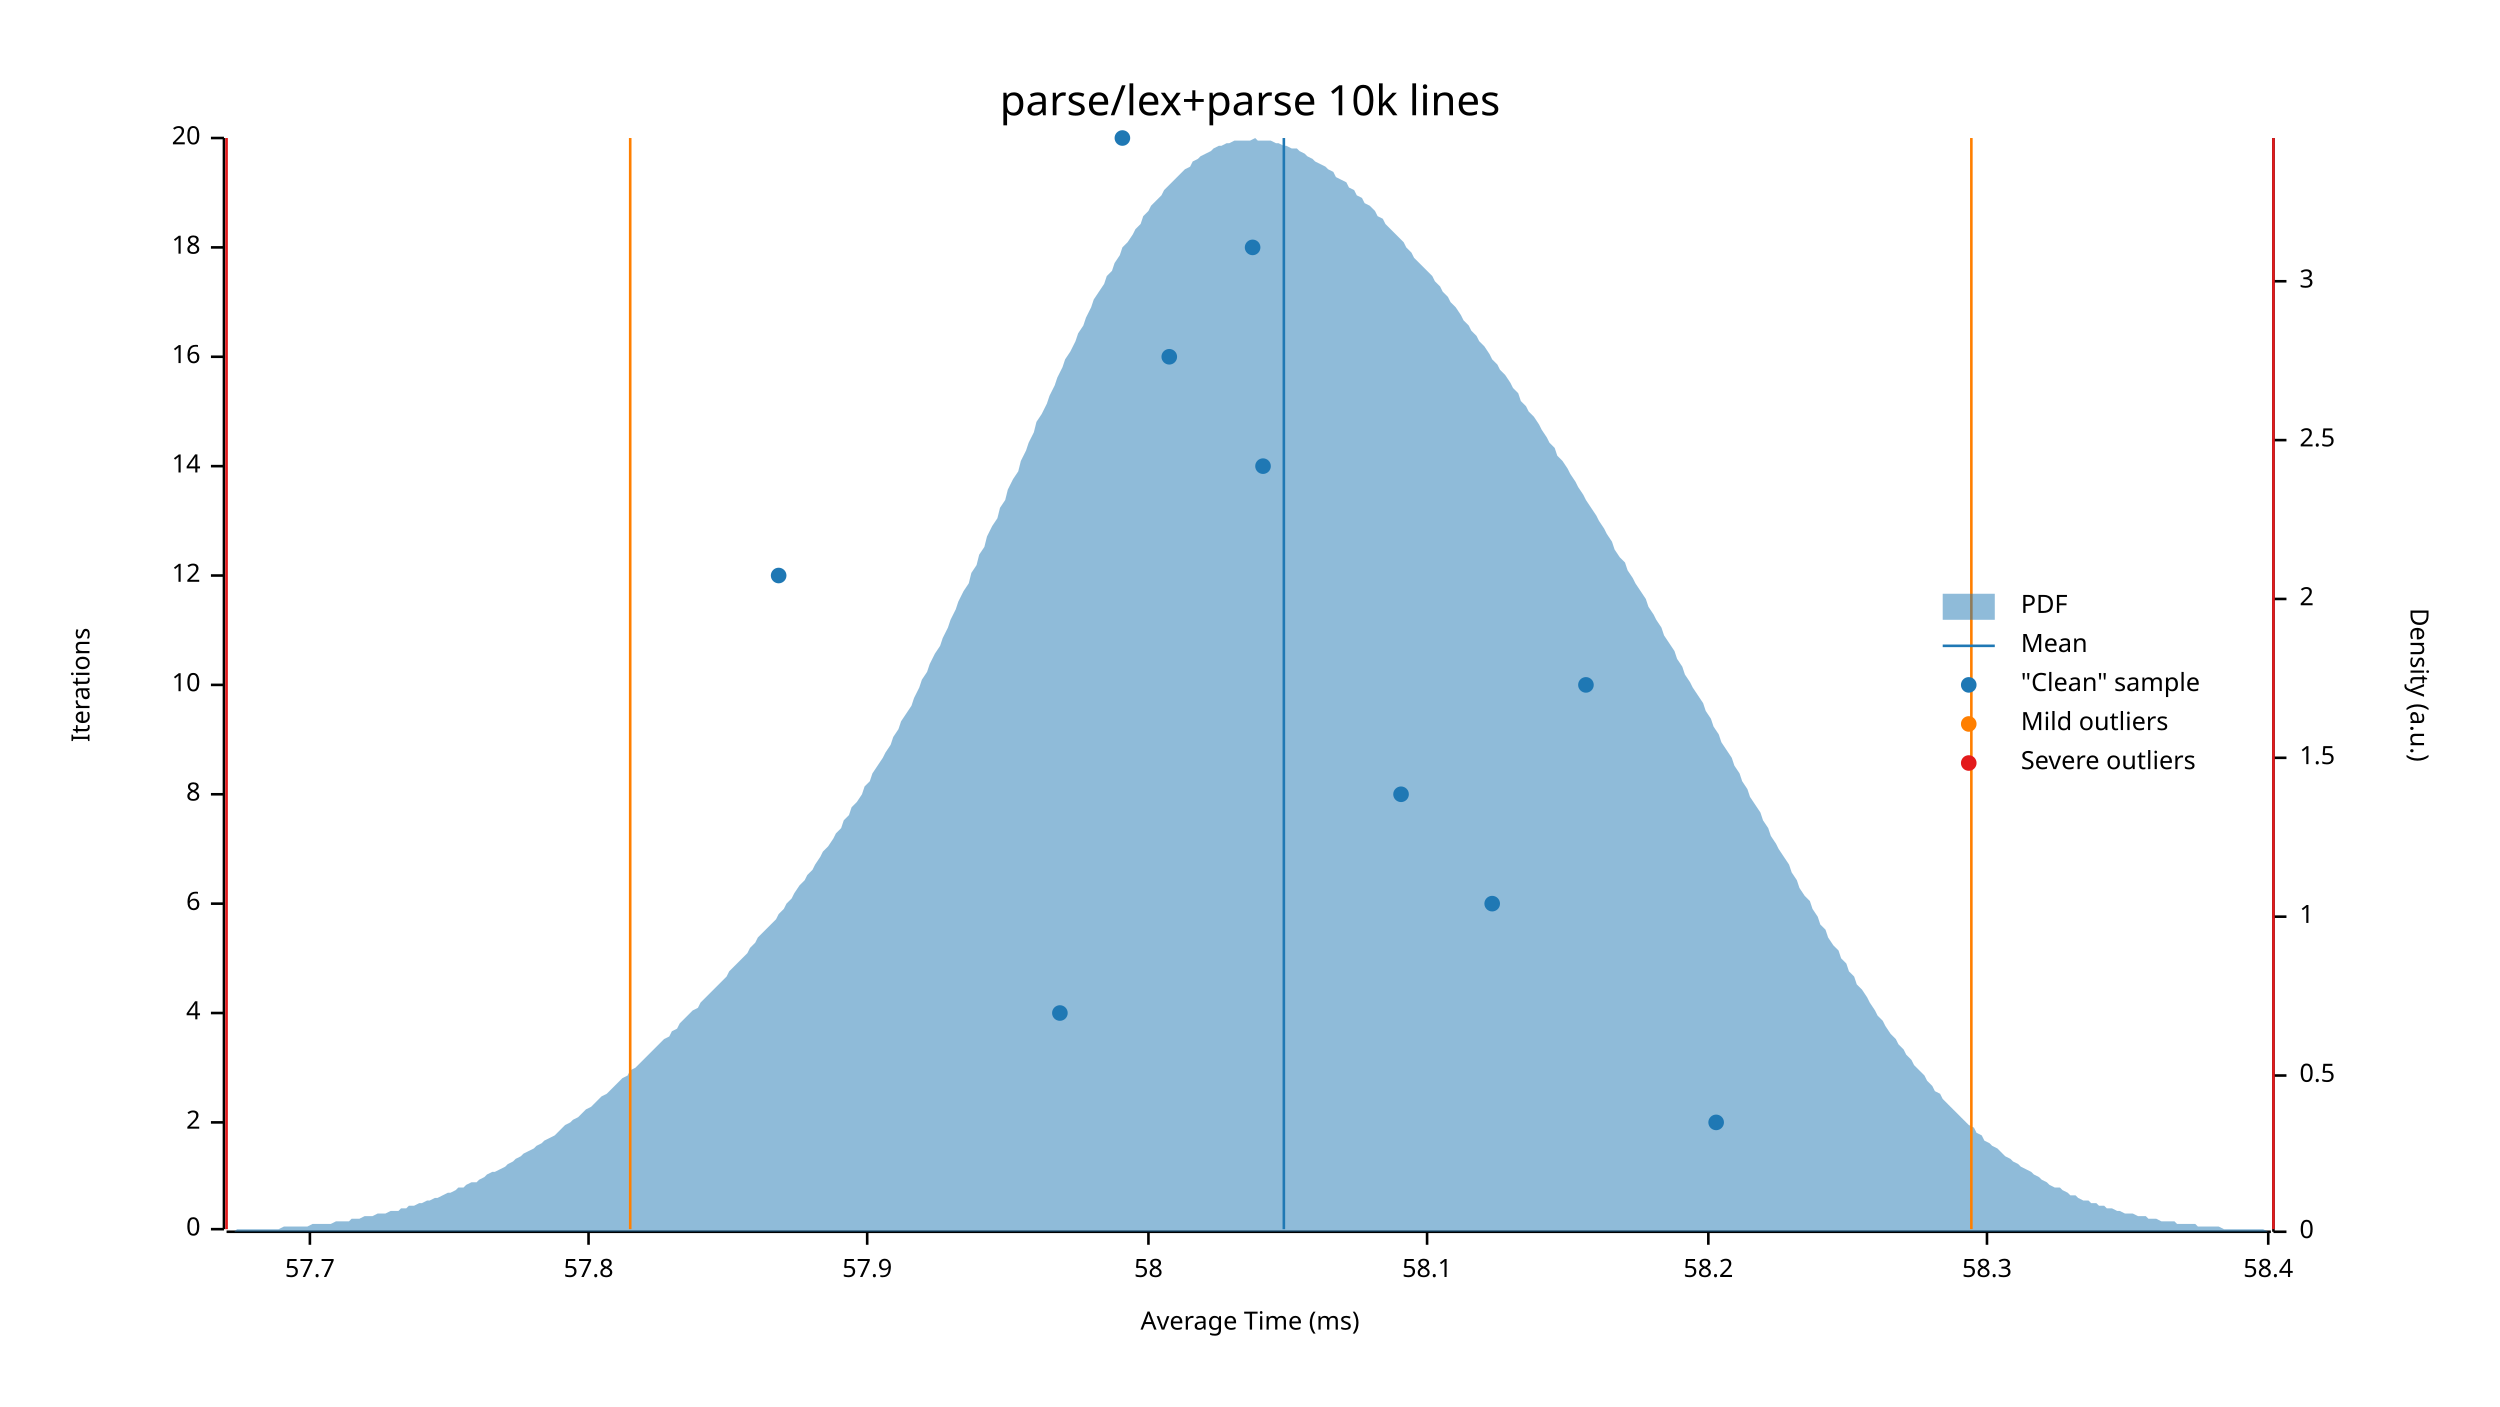
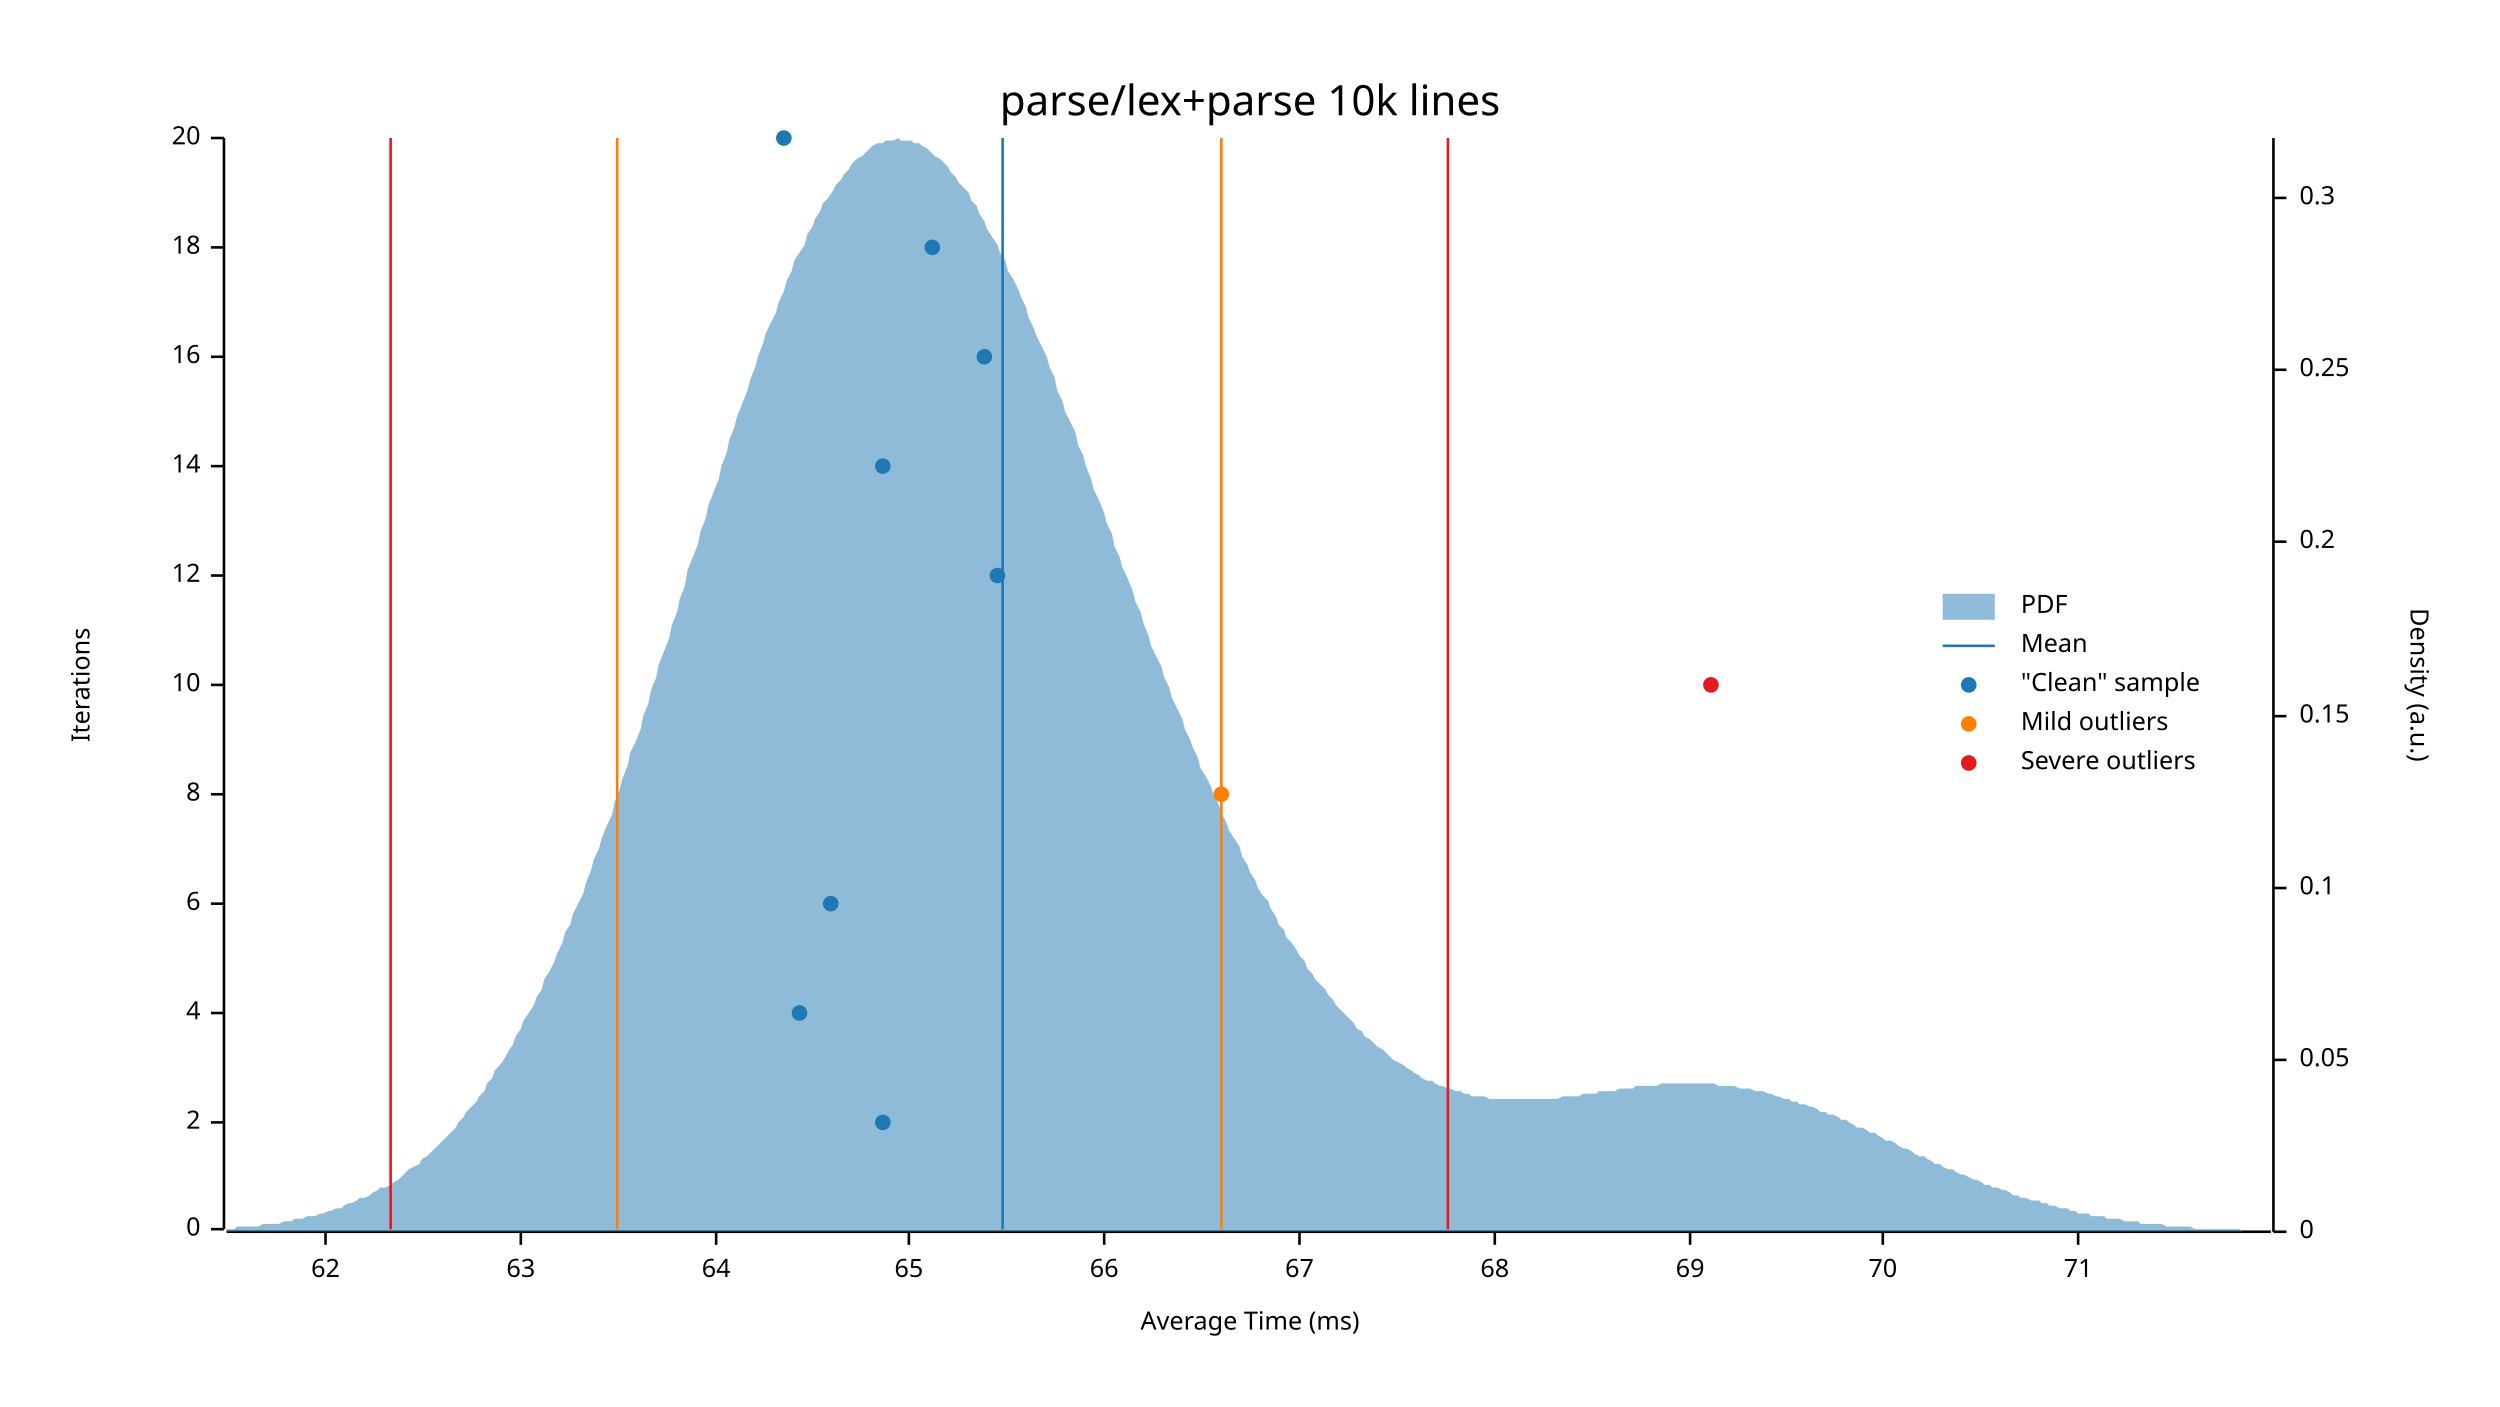
<svg xmlns="http://www.w3.org/2000/svg" width="960" height="540" viewBox="0 0 960 540">
  <text x="480" y="32" dy="0.76em" text-anchor="middle" font-family="sans-serif" font-size="16.129" opacity="1" fill="#000000">
parse/lex+parse 10k lines
</text>
  <text x="27" y="263" dy="0.76em" text-anchor="middle" font-family="sans-serif" font-size="9.677" opacity="1" fill="#000000" transform="rotate(270, 27, 263)">
Iterations
</text>
  <text x="480" y="513" dy="-0.5ex" text-anchor="middle" font-family="sans-serif" font-size="9.677" opacity="1" fill="#000000">
Average Time (ms)
</text>
  <polyline fill="none" opacity="1" stroke="#000000" stroke-width="1" points="86,53 86,472 " />
  <text x="77" y="472" dy="0.5ex" text-anchor="end" font-family="sans-serif" font-size="9.677" opacity="1" fill="#000000">
0
</text>
  <polyline fill="none" opacity="1" stroke="#000000" stroke-width="1" points="81,472 86,472 " />
  <text x="77" y="431" dy="0.5ex" text-anchor="end" font-family="sans-serif" font-size="9.677" opacity="1" fill="#000000">
2
</text>
  <polyline fill="none" opacity="1" stroke="#000000" stroke-width="1" points="81,431 86,431 " />
  <text x="77" y="389" dy="0.5ex" text-anchor="end" font-family="sans-serif" font-size="9.677" opacity="1" fill="#000000">
4
</text>
  <polyline fill="none" opacity="1" stroke="#000000" stroke-width="1" points="81,389 86,389 " />
  <text x="77" y="347" dy="0.5ex" text-anchor="end" font-family="sans-serif" font-size="9.677" opacity="1" fill="#000000">
6
</text>
  <polyline fill="none" opacity="1" stroke="#000000" stroke-width="1" points="81,347 86,347 " />
  <text x="77" y="305" dy="0.5ex" text-anchor="end" font-family="sans-serif" font-size="9.677" opacity="1" fill="#000000">
8
</text>
  <polyline fill="none" opacity="1" stroke="#000000" stroke-width="1" points="81,305 86,305 " />
  <text x="77" y="263" dy="0.5ex" text-anchor="end" font-family="sans-serif" font-size="9.677" opacity="1" fill="#000000">
10
</text>
  <polyline fill="none" opacity="1" stroke="#000000" stroke-width="1" points="81,263 86,263 " />
  <text x="77" y="221" dy="0.5ex" text-anchor="end" font-family="sans-serif" font-size="9.677" opacity="1" fill="#000000">
12
</text>
  <polyline fill="none" opacity="1" stroke="#000000" stroke-width="1" points="81,221 86,221 " />
  <text x="77" y="179" dy="0.5ex" text-anchor="end" font-family="sans-serif" font-size="9.677" opacity="1" fill="#000000">
14
</text>
  <polyline fill="none" opacity="1" stroke="#000000" stroke-width="1" points="81,179 86,179 " />
  <text x="77" y="137" dy="0.5ex" text-anchor="end" font-family="sans-serif" font-size="9.677" opacity="1" fill="#000000">
16
</text>
  <polyline fill="none" opacity="1" stroke="#000000" stroke-width="1" points="81,137 86,137 " />
  <text x="77" y="95" dy="0.5ex" text-anchor="end" font-family="sans-serif" font-size="9.677" opacity="1" fill="#000000">
18
</text>
  <polyline fill="none" opacity="1" stroke="#000000" stroke-width="1" points="81,95 86,95 " />
  <text x="77" y="53" dy="0.5ex" text-anchor="end" font-family="sans-serif" font-size="9.677" opacity="1" fill="#000000">
20
</text>
  <polyline fill="none" opacity="1" stroke="#000000" stroke-width="1" points="81,53 86,53 " />
  <polyline fill="none" opacity="1" stroke="#000000" stroke-width="1" points="87,473 872,473 " />
-   <text x="119" y="483" dy="0.76em" text-anchor="middle" font-family="sans-serif" font-size="9.677" opacity="1" fill="#000000">
- 57.7
+   <text x="125" y="483" dy="0.76em" text-anchor="middle" font-family="sans-serif" font-size="9.677" opacity="1" fill="#000000">
+ 62
</text>
-   <polyline fill="none" opacity="1" stroke="#000000" stroke-width="1" points="119,473 119,478 " />
-   <text x="226" y="483" dy="0.76em" text-anchor="middle" font-family="sans-serif" font-size="9.677" opacity="1" fill="#000000">
- 57.8
+   <polyline fill="none" opacity="1" stroke="#000000" stroke-width="1" points="125,473 125,478 " />
+   <text x="200" y="483" dy="0.76em" text-anchor="middle" font-family="sans-serif" font-size="9.677" opacity="1" fill="#000000">
+ 63
</text>
-   <polyline fill="none" opacity="1" stroke="#000000" stroke-width="1" points="226,473 226,478 " />
-   <text x="333" y="483" dy="0.76em" text-anchor="middle" font-family="sans-serif" font-size="9.677" opacity="1" fill="#000000">
- 57.9
+   <polyline fill="none" opacity="1" stroke="#000000" stroke-width="1" points="200,473 200,478 " />
+   <text x="275" y="483" dy="0.76em" text-anchor="middle" font-family="sans-serif" font-size="9.677" opacity="1" fill="#000000">
+ 64
</text>
-   <polyline fill="none" opacity="1" stroke="#000000" stroke-width="1" points="333,473 333,478 " />
-   <text x="441" y="483" dy="0.76em" text-anchor="middle" font-family="sans-serif" font-size="9.677" opacity="1" fill="#000000">
- 58
+   <polyline fill="none" opacity="1" stroke="#000000" stroke-width="1" points="275,473 275,478 " />
+   <text x="349" y="483" dy="0.76em" text-anchor="middle" font-family="sans-serif" font-size="9.677" opacity="1" fill="#000000">
+ 65
</text>
-   <polyline fill="none" opacity="1" stroke="#000000" stroke-width="1" points="441,473 441,478 " />
-   <text x="548" y="483" dy="0.76em" text-anchor="middle" font-family="sans-serif" font-size="9.677" opacity="1" fill="#000000">
- 58.1
+   <polyline fill="none" opacity="1" stroke="#000000" stroke-width="1" points="349,473 349,478 " />
+   <text x="424" y="483" dy="0.76em" text-anchor="middle" font-family="sans-serif" font-size="9.677" opacity="1" fill="#000000">
+ 66
</text>
-   <polyline fill="none" opacity="1" stroke="#000000" stroke-width="1" points="548,473 548,478 " />
-   <text x="656" y="483" dy="0.76em" text-anchor="middle" font-family="sans-serif" font-size="9.677" opacity="1" fill="#000000">
- 58.2
+   <polyline fill="none" opacity="1" stroke="#000000" stroke-width="1" points="424,473 424,478 " />
+   <text x="499" y="483" dy="0.76em" text-anchor="middle" font-family="sans-serif" font-size="9.677" opacity="1" fill="#000000">
+ 67
</text>
-   <polyline fill="none" opacity="1" stroke="#000000" stroke-width="1" points="656,473 656,478 " />
-   <text x="763" y="483" dy="0.76em" text-anchor="middle" font-family="sans-serif" font-size="9.677" opacity="1" fill="#000000">
- 58.3
+   <polyline fill="none" opacity="1" stroke="#000000" stroke-width="1" points="499,473 499,478 " />
+   <text x="574" y="483" dy="0.76em" text-anchor="middle" font-family="sans-serif" font-size="9.677" opacity="1" fill="#000000">
+ 68
</text>
-   <polyline fill="none" opacity="1" stroke="#000000" stroke-width="1" points="763,473 763,478 " />
-   <text x="871" y="483" dy="0.76em" text-anchor="middle" font-family="sans-serif" font-size="9.677" opacity="1" fill="#000000">
- 58.4
+   <polyline fill="none" opacity="1" stroke="#000000" stroke-width="1" points="574,473 574,478 " />
+   <text x="649" y="483" dy="0.76em" text-anchor="middle" font-family="sans-serif" font-size="9.677" opacity="1" fill="#000000">
+ 69
</text>
-   <polyline fill="none" opacity="1" stroke="#000000" stroke-width="1" points="871,473 871,478 " />
+   <polyline fill="none" opacity="1" stroke="#000000" stroke-width="1" points="649,473 649,478 " />
+   <text x="723" y="483" dy="0.76em" text-anchor="middle" font-family="sans-serif" font-size="9.677" opacity="1" fill="#000000">
+ 70
+ </text>
+   <polyline fill="none" opacity="1" stroke="#000000" stroke-width="1" points="723,473 723,478 " />
+   <text x="798" y="483" dy="0.76em" text-anchor="middle" font-family="sans-serif" font-size="9.677" opacity="1" fill="#000000">
+ 71
+ </text>
+   <polyline fill="none" opacity="1" stroke="#000000" stroke-width="1" points="798,473 798,478 " />
  <text x="933" y="263" dy="0.76em" text-anchor="middle" font-family="sans-serif" font-size="9.677" opacity="1" fill="#000000" transform="rotate(90, 933, 263)">
Density (a.u.)
</text>
  <polyline fill="none" opacity="1" stroke="#000000" stroke-width="1" points="873,53 873,473 " />
  <text x="883" y="473" dy="0.5ex" text-anchor="start" font-family="sans-serif" font-size="9.677" opacity="1" fill="#000000">
0
</text>
  <polyline fill="none" opacity="1" stroke="#000000" stroke-width="1" points="873,473 878,473 " />
-   <text x="883" y="413" dy="0.5ex" text-anchor="start" font-family="sans-serif" font-size="9.677" opacity="1" fill="#000000">
- 0.5
+   <text x="883" y="407" dy="0.5ex" text-anchor="start" font-family="sans-serif" font-size="9.677" opacity="1" fill="#000000">
+ 0.05
</text>
-   <polyline fill="none" opacity="1" stroke="#000000" stroke-width="1" points="873,413 878,413 " />
-   <text x="883" y="352" dy="0.5ex" text-anchor="start" font-family="sans-serif" font-size="9.677" opacity="1" fill="#000000">
- 1
+   <polyline fill="none" opacity="1" stroke="#000000" stroke-width="1" points="873,407 878,407 " />
+   <text x="883" y="341" dy="0.5ex" text-anchor="start" font-family="sans-serif" font-size="9.677" opacity="1" fill="#000000">
+ 0.1
</text>
-   <polyline fill="none" opacity="1" stroke="#000000" stroke-width="1" points="873,352 878,352 " />
-   <text x="883" y="291" dy="0.5ex" text-anchor="start" font-family="sans-serif" font-size="9.677" opacity="1" fill="#000000">
- 1.5
+   <polyline fill="none" opacity="1" stroke="#000000" stroke-width="1" points="873,341 878,341 " />
+   <text x="883" y="275" dy="0.5ex" text-anchor="start" font-family="sans-serif" font-size="9.677" opacity="1" fill="#000000">
+ 0.15
</text>
-   <polyline fill="none" opacity="1" stroke="#000000" stroke-width="1" points="873,291 878,291 " />
-   <text x="883" y="230" dy="0.5ex" text-anchor="start" font-family="sans-serif" font-size="9.677" opacity="1" fill="#000000">
- 2
+   <polyline fill="none" opacity="1" stroke="#000000" stroke-width="1" points="873,275 878,275 " />
+   <text x="883" y="208" dy="0.5ex" text-anchor="start" font-family="sans-serif" font-size="9.677" opacity="1" fill="#000000">
+ 0.2
</text>
-   <polyline fill="none" opacity="1" stroke="#000000" stroke-width="1" points="873,230 878,230 " />
-   <text x="883" y="169" dy="0.5ex" text-anchor="start" font-family="sans-serif" font-size="9.677" opacity="1" fill="#000000">
- 2.5
+   <polyline fill="none" opacity="1" stroke="#000000" stroke-width="1" points="873,208 878,208 " />
+   <text x="883" y="142" dy="0.5ex" text-anchor="start" font-family="sans-serif" font-size="9.677" opacity="1" fill="#000000">
+ 0.25
</text>
-   <polyline fill="none" opacity="1" stroke="#000000" stroke-width="1" points="873,169 878,169 " />
-   <text x="883" y="108" dy="0.5ex" text-anchor="start" font-family="sans-serif" font-size="9.677" opacity="1" fill="#000000">
- 3
+   <polyline fill="none" opacity="1" stroke="#000000" stroke-width="1" points="873,142 878,142 " />
+   <text x="883" y="76" dy="0.5ex" text-anchor="start" font-family="sans-serif" font-size="9.677" opacity="1" fill="#000000">
+ 0.3
</text>
-   <polyline fill="none" opacity="1" stroke="#000000" stroke-width="1" points="873,108 878,108 " />
-   <polygon opacity="0.5" fill="#1F78B4" points="87,473 88,473 90,473 91,472 93,472 94,472 96,472 98,472 99,472 101,472 102,472 104,472 105,472 107,472 109,471 110,471 112,471 113,471 115,471 116,471 118,471 120,470 121,470 123,470 124,470 126,470 127,470 129,469 131,469 132,469 134,469 135,468 137,468 138,468 140,467 142,467 143,467 145,466 146,466 148,466 150,465 151,465 153,465 154,464 156,464 157,463 159,463 161,462 162,462 164,461 165,461 167,460 168,460 170,459 172,458 173,458 175,457 176,456 178,456 179,455 181,454 183,454 184,453 186,452 187,451 189,450 190,450 192,449 194,448 195,447 197,446 198,445 200,444 201,443 203,442 205,441 206,440 208,439 209,438 211,437 213,436 214,435 216,433 217,432 219,431 220,430 222,429 224,427 225,426 227,425 228,424 230,422 231,421 233,420 235,418 236,417 238,415 239,414 241,413 242,411 244,410 246,408 247,407 249,405 250,404 252,402 253,401 255,399 257,398 258,396 260,395 261,393 263,391 264,390 266,388 268,387 269,385 271,383 272,382 274,380 276,378 277,377 279,375 280,373 282,371 283,370 285,368 287,366 288,364 290,362 291,360 293,358 294,357 296,355 298,353 299,351 301,349 302,347 304,345 305,343 307,340 309,338 310,336 312,334 313,332 315,329 316,327 318,325 320,322 321,320 323,318 324,315 326,313 327,310 329,308 331,305 332,302 334,300 335,297 337,294 339,291 340,289 342,286 343,283 345,280 346,277 348,274 350,271 351,268 353,264 354,261 356,258 357,255 359,251 361,248 362,245 364,241 365,238 367,234 368,231 370,227 372,224 373,220 375,217 376,213 378,210 379,206 381,202 383,199 384,195 386,192 387,188 389,184 391,181 392,177 394,173 395,170 397,166 398,162 400,159 402,155 403,152 405,148 406,145 408,141 409,138 411,135 413,131 414,128 416,125 417,122 419,118 420,115 422,112 424,109 425,106 427,104 428,101 430,98 431,95 433,93 435,90 436,88 438,86 439,83 441,81 442,79 444,77 446,75 447,73 449,71 450,70 452,68 454,66 455,65 457,64 458,62 460,61 461,60 463,59 465,58 466,57 468,56 469,56 471,55 472,55 474,54 476,54 477,54 479,54 480,54 482,53 483,54 485,54 487,54 488,54 490,55 491,55 493,56 494,56 496,57 498,57 499,58 501,59 502,60 504,61 505,62 507,63 509,64 510,65 512,66 513,68 515,69 517,70 518,72 520,73 521,75 523,76 524,78 526,79 528,81 529,83 531,84 532,86 534,88 535,89 537,91 539,93 540,95 542,97 543,99 545,101 546,102 548,104 550,106 551,108 553,110 554,112 556,114 557,116 559,118 561,121 562,123 564,125 565,127 567,129 568,131 570,133 572,136 573,138 575,140 576,142 578,144 580,147 581,149 583,151 584,154 586,156 587,158 589,160 591,163 592,165 594,168 595,170 597,172 598,175 600,177 602,180 603,182 605,185 606,187 608,190 609,192 611,195 613,198 614,200 616,203 617,205 619,208 620,211 622,214 624,216 625,219 627,222 628,224 630,227 632,230 633,233 635,236 636,238 638,241 639,244 641,247 643,250 644,253 646,256 647,259 649,262 650,264 652,267 654,270 655,273 657,276 658,279 660,282 661,285 663,288 665,291 666,294 668,297 669,300 671,303 672,306 674,309 676,312 677,315 679,318 680,321 682,324 683,326 685,329 687,332 688,335 690,338 691,341 693,344 695,346 696,349 698,352 699,355 701,357 702,360 704,363 706,365 707,368 709,370 710,373 712,375 713,378 715,380 717,383 718,385 720,388 721,390 723,392 724,394 726,397 728,399 729,401 731,403 732,405 734,407 735,409 737,411 739,413 740,415 742,417 743,419 745,420 746,422 748,424 750,426 751,427 753,429 754,430 756,432 758,433 759,435 761,436 762,438 764,439 765,440 767,441 769,443 770,444 772,445 773,446 775,447 776,448 778,449 780,450 781,451 783,452 784,453 786,454 787,455 789,456 791,456 792,457 794,458 795,459 797,459 798,460 800,461 802,461 803,462 805,462 806,463 808,463 809,464 811,464 813,465 814,465 816,466 817,466 819,466 821,467 822,467 824,467 825,468 827,468 828,468 830,469 832,469 833,469 835,469 836,470 838,470 839,470 841,470 843,470 844,471 846,471 847,471 849,471 850,471 852,471 854,472 855,472 857,472 858,472 860,472 861,472 863,472 865,472 866,472 868,472 869,472 871,473 873,473 873,473 87,473 " />
-   <polyline fill="none" opacity="1" stroke="#1F78B4" stroke-width="1" points="493,472 493,53 " />
-   <polyline fill="none" opacity="1" stroke="#FF7F00" stroke-width="1" points="242,472 242,53 " />
-   <polyline fill="none" opacity="1" stroke="#FF7F00" stroke-width="1" points="757,472 757,53 " />
-   <polyline fill="none" opacity="1" stroke="#E31A1C" stroke-width="1" points="87,472 87,53 " />
-   <polyline fill="none" opacity="1" stroke="#E31A1C" stroke-width="1" points="873,472 873,53 " />
-   <circle cx="659" cy="431" r="3" opacity="1" fill="#1F78B4" stroke="none" stroke-width="1" />
-   <circle cx="407" cy="389" r="3" opacity="1" fill="#1F78B4" stroke="none" stroke-width="1" />
-   <circle cx="573" cy="347" r="3" opacity="1" fill="#1F78B4" stroke="none" stroke-width="1" />
-   <circle cx="538" cy="305" r="3" opacity="1" fill="#1F78B4" stroke="none" stroke-width="1" />
-   <circle cx="609" cy="263" r="3" opacity="1" fill="#1F78B4" stroke="none" stroke-width="1" />
-   <circle cx="299" cy="221" r="3" opacity="1" fill="#1F78B4" stroke="none" stroke-width="1" />
-   <circle cx="485" cy="179" r="3" opacity="1" fill="#1F78B4" stroke="none" stroke-width="1" />
-   <circle cx="449" cy="137" r="3" opacity="1" fill="#1F78B4" stroke="none" stroke-width="1" />
-   <circle cx="481" cy="95" r="3" opacity="1" fill="#1F78B4" stroke="none" stroke-width="1" />
-   <circle cx="431" cy="53" r="3" opacity="1" fill="#1F78B4" stroke="none" stroke-width="1" />
+   <polyline fill="none" opacity="1" stroke="#000000" stroke-width="1" points="873,76 878,76 " />
+   <polygon opacity="0.5" fill="#1F78B4" points="87,472 88,472 90,472 91,471 93,471 94,471 96,471 98,471 99,471 101,470 102,470 104,470 105,470 107,470 109,469 110,469 112,469 113,468 115,468 116,468 118,467 120,467 121,467 123,466 124,466 126,465 127,465 129,464 131,464 132,463 134,462 135,462 137,461 138,460 140,460 142,459 143,458 145,457 146,456 148,456 150,455 151,454 153,453 154,452 156,450 157,449 159,448 161,447 162,445 164,444 165,443 167,441 168,440 170,438 172,436 173,435 175,433 176,431 178,429 179,427 181,425 183,423 184,421 186,419 187,416 189,414 190,411 192,409 194,406 195,404 197,401 198,398 200,395 201,392 203,389 205,386 206,383 208,380 209,376 211,373 213,369 214,366 216,362 217,358 219,355 220,351 222,347 224,343 225,339 227,334 228,330 230,326 231,322 233,317 235,313 236,308 238,303 239,299 241,294 242,289 244,285 246,280 247,275 249,270 250,265 252,260 253,255 255,250 257,245 258,240 260,235 261,230 263,225 264,219 266,214 268,209 269,204 271,199 272,194 274,189 276,184 277,179 279,174 280,169 282,164 283,160 285,155 287,150 288,146 290,141 291,137 293,132 294,128 296,124 298,120 299,116 301,112 302,108 304,104 305,100 307,97 309,94 310,90 312,87 313,84 315,81 316,78 318,76 320,73 321,71 323,69 324,67 326,65 327,63 329,61 331,60 332,59 334,57 335,56 337,55 339,55 340,54 342,54 343,54 345,53 346,54 348,54 350,54 351,55 353,55 354,56 356,57 357,58 359,60 361,61 362,62 364,64 365,66 367,68 368,70 370,72 372,74 373,77 375,79 376,82 378,85 379,88 381,91 383,94 384,97 386,100 387,104 389,107 391,111 392,114 394,118 395,122 397,126 398,129 400,133 402,137 403,141 405,145 406,150 408,154 409,158 411,162 413,166 414,171 416,175 417,179 419,184 420,188 422,192 424,197 425,201 427,205 428,210 430,214 431,218 433,222 435,227 436,231 438,235 439,239 441,244 442,248 444,252 446,256 447,260 449,264 450,268 452,272 454,276 455,280 457,284 458,287 460,291 461,295 463,298 465,302 466,305 468,309 469,312 471,316 472,319 474,322 476,325 477,329 479,332 480,335 482,338 483,341 485,344 487,346 488,349 490,352 491,355 493,357 494,360 496,362 498,365 499,367 501,369 502,372 504,374 505,376 507,378 509,380 510,382 512,384 513,386 515,388 517,390 518,391 520,393 521,395 523,396 524,398 526,399 528,401 529,402 531,403 532,404 534,406 535,407 537,408 539,409 540,410 542,411 543,412 545,413 546,414 548,415 550,415 551,416 553,417 554,417 556,418 557,418 559,419 561,419 562,420 564,420 565,421 567,421 568,421 570,421 572,422 573,422 575,422 576,422 578,422 580,422 581,422 583,422 584,422 586,422 587,422 589,422 591,422 592,422 594,422 595,422 597,422 598,422 600,421 602,421 603,421 605,421 606,421 608,420 609,420 611,420 613,420 614,419 616,419 617,419 619,419 620,419 622,418 624,418 625,418 627,418 628,417 630,417 632,417 633,417 635,417 636,417 638,416 639,416 641,416 643,416 644,416 646,416 647,416 649,416 650,416 652,416 654,416 655,416 657,416 658,416 660,417 661,417 663,417 665,417 666,417 668,418 669,418 671,418 672,418 674,419 676,419 677,419 679,420 680,420 682,421 683,421 685,422 687,422 688,423 690,423 691,424 693,424 695,425 696,425 698,426 699,427 701,427 702,428 704,428 706,429 707,430 709,430 710,431 712,432 713,433 715,433 717,434 718,435 720,435 721,436 723,437 724,438 726,438 728,439 729,440 731,441 732,441 734,442 735,443 737,444 739,444 740,445 742,446 743,447 745,447 746,448 748,449 750,449 751,450 753,451 754,451 756,452 758,453 759,453 761,454 762,455 764,455 765,456 767,456 769,457 770,457 772,458 773,459 775,459 776,460 778,460 780,461 781,461 783,461 784,462 786,462 787,463 789,463 791,464 792,464 794,464 795,465 797,465 798,466 800,466 802,466 803,467 805,467 806,467 808,467 809,468 811,468 813,468 814,468 816,469 817,469 819,469 821,469 822,470 824,470 825,470 827,470 828,470 830,470 832,471 833,471 835,471 836,471 838,471 839,471 841,471 843,472 844,472 846,472 847,472 849,472 850,472 852,472 854,472 855,472 857,472 858,472 860,472 861,473 863,473 865,473 866,473 868,473 869,473 871,473 873,473 873,473 87,473 " />
+   <polyline fill="none" opacity="1" stroke="#1F78B4" stroke-width="1" points="385,472 385,53 " />
+   <polyline fill="none" opacity="1" stroke="#FF7F00" stroke-width="1" points="237,472 237,53 " />
+   <polyline fill="none" opacity="1" stroke="#FF7F00" stroke-width="1" points="469,472 469,53 " />
+   <polyline fill="none" opacity="1" stroke="#E31A1C" stroke-width="1" points="150,472 150,53 " />
+   <polyline fill="none" opacity="1" stroke="#E31A1C" stroke-width="1" points="556,472 556,53 " />
+   <circle cx="339" cy="431" r="3" opacity="1" fill="#1F78B4" stroke="none" stroke-width="1" />
+   <circle cx="307" cy="389" r="3" opacity="1" fill="#1F78B4" stroke="none" stroke-width="1" />
+   <circle cx="319" cy="347" r="3" opacity="1" fill="#1F78B4" stroke="none" stroke-width="1" />
+   <circle cx="383" cy="221" r="3" opacity="1" fill="#1F78B4" stroke="none" stroke-width="1" />
+   <circle cx="339" cy="179" r="3" opacity="1" fill="#1F78B4" stroke="none" stroke-width="1" />
+   <circle cx="378" cy="137" r="3" opacity="1" fill="#1F78B4" stroke="none" stroke-width="1" />
+   <circle cx="358" cy="95" r="3" opacity="1" fill="#1F78B4" stroke="none" stroke-width="1" />
+   <circle cx="301" cy="53" r="3" opacity="1" fill="#1F78B4" stroke="none" stroke-width="1" />
+   <circle cx="469" cy="305" r="3" opacity="1" fill="#FF7F00" stroke="none" stroke-width="1" />
+   <circle cx="657" cy="263" r="3" opacity="1" fill="#E31A1C" stroke="none" stroke-width="1" />
  <text x="776" y="228" dy="0.76em" text-anchor="start" font-family="sans-serif" font-size="9.677" opacity="1" fill="#000000">
PDF
</text>
  <text x="776" y="243" dy="0.76em" text-anchor="start" font-family="sans-serif" font-size="9.677" opacity="1" fill="#000000">
Mean
</text>
  <text x="776" y="258" dy="0.76em" text-anchor="start" font-family="sans-serif" font-size="9.677" opacity="1" fill="#000000">
"Clean" sample
</text>
  <text x="776" y="273" dy="0.76em" text-anchor="start" font-family="sans-serif" font-size="9.677" opacity="1" fill="#000000">
Mild outliers
</text>
  <text x="776" y="288" dy="0.76em" text-anchor="start" font-family="sans-serif" font-size="9.677" opacity="1" fill="#000000">
Severe outliers
</text>
  <rect x="746" y="228" width="20" height="10" opacity="0.5" fill="#1F78B4" stroke="none" />
  <polyline fill="none" opacity="1" stroke="#1F78B4" stroke-width="1" points="746,248 766,248 " />
  <circle cx="756" cy="263" r="3" opacity="1" fill="#1F78B4" stroke="none" stroke-width="1" />
  <circle cx="756" cy="278" r="3" opacity="1" fill="#FF7F00" stroke="none" stroke-width="1" />
  <circle cx="756" cy="293" r="3" opacity="1" fill="#E31A1C" stroke="none" stroke-width="1" />
</svg>
